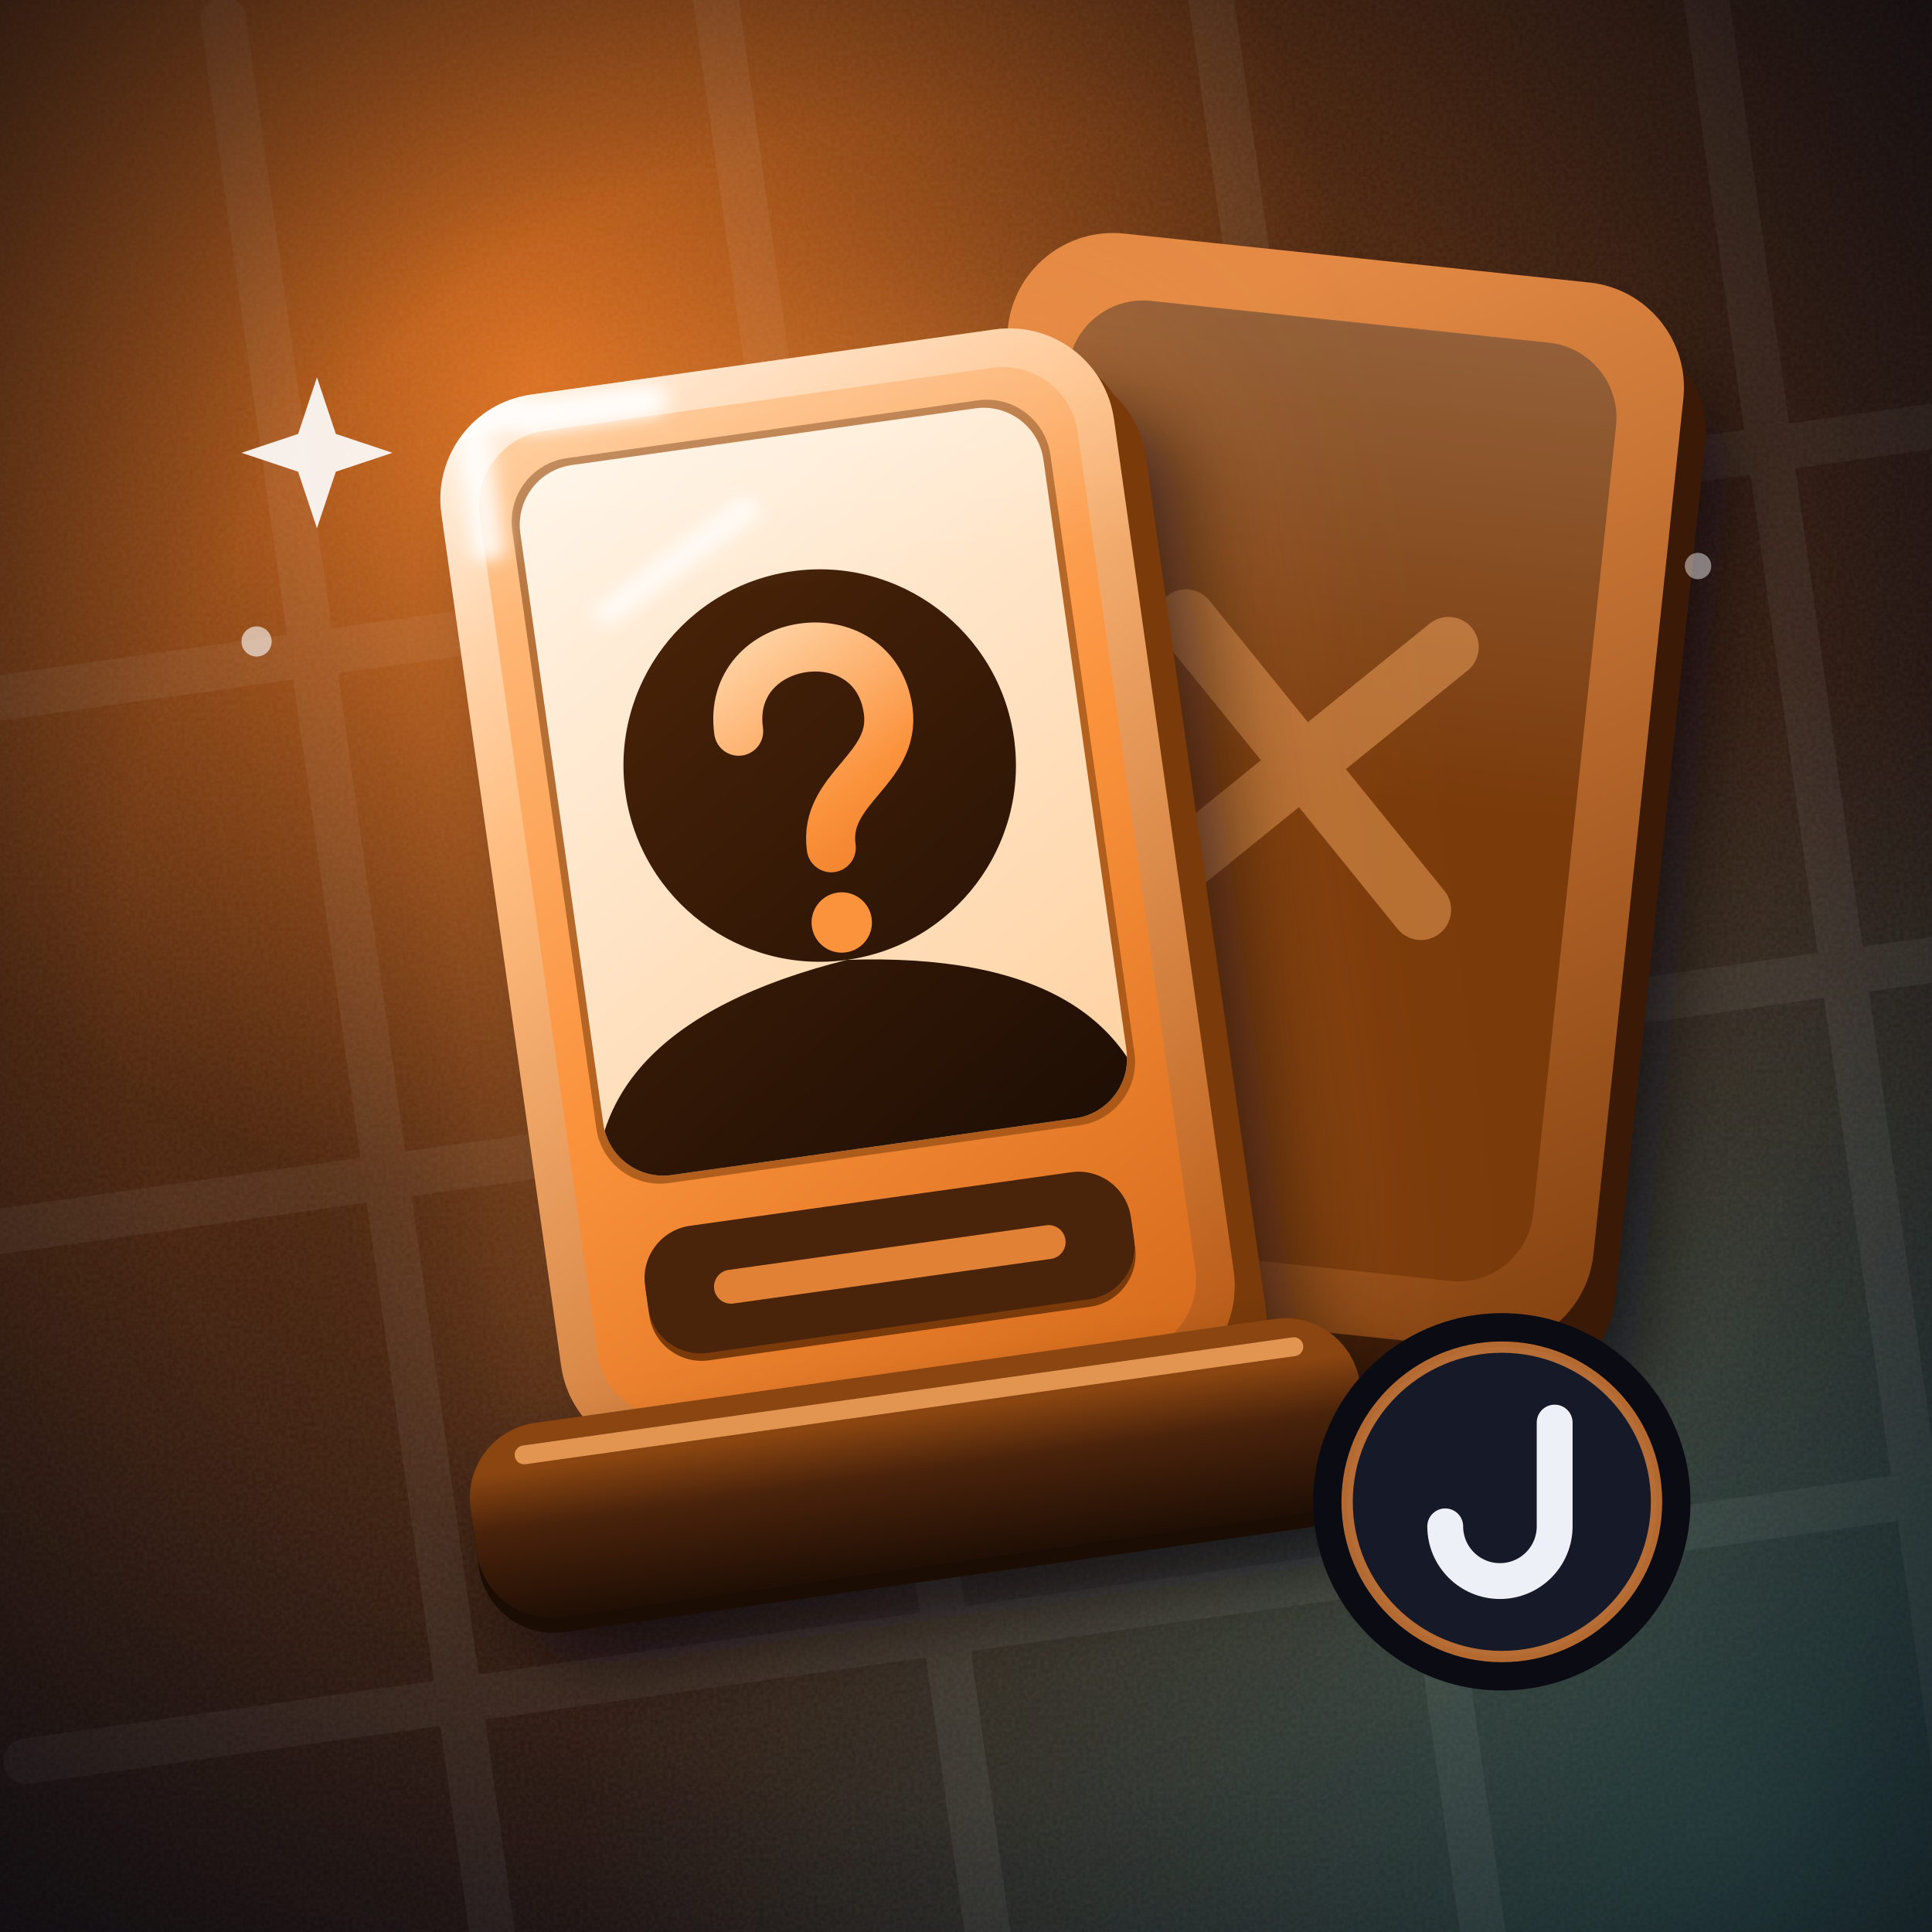
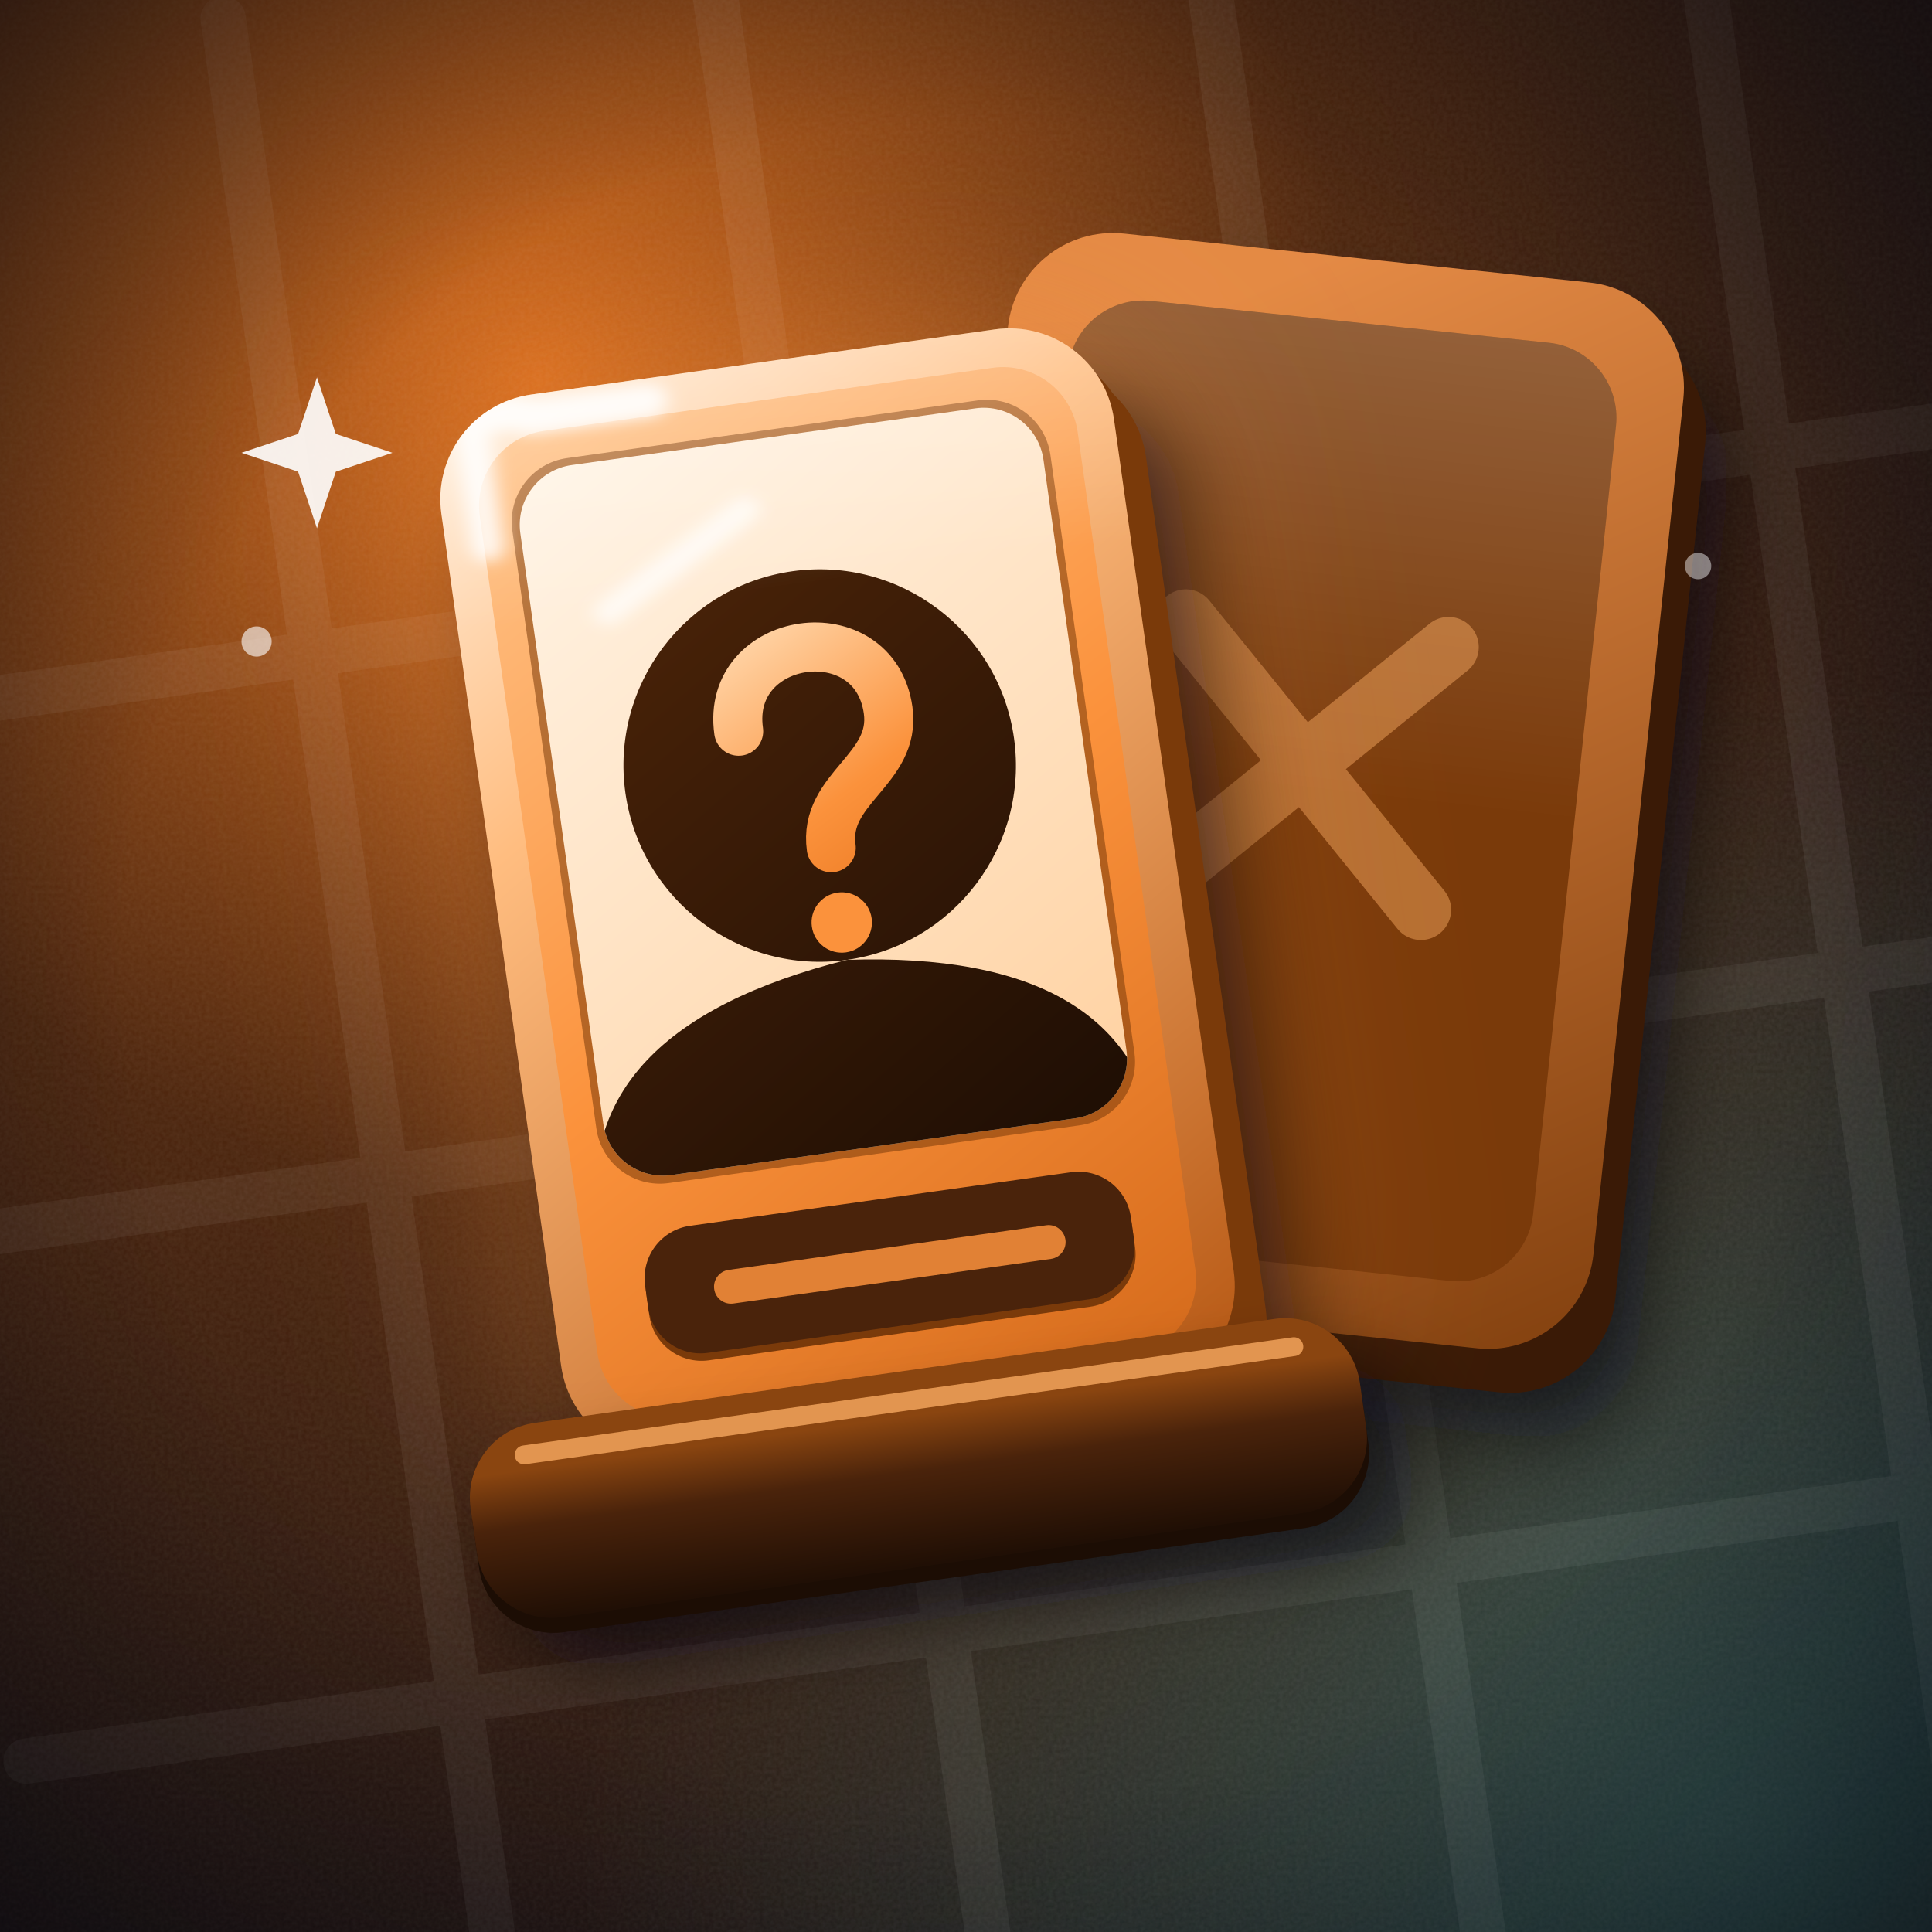
<svg xmlns="http://www.w3.org/2000/svg" viewBox="0 0 512 512" width="512" height="512" role="img" aria-label="Noul Who">
  <defs>
    <radialGradient id="ground" cx="0.28" cy="0.2" r="1">
      <stop offset="0" stop-color="#d4691a" />
      <stop offset="0.42" stop-color="#4a230b" />
      <stop offset="1" stop-color="#0a0b13" />
    </radialGradient>
    <radialGradient id="rim" cx="0.9" cy="0.95" r="0.6">
      <stop offset="0" stop-color="#6fdcc8" stop-opacity="0.3" />
      <stop offset="1" stop-color="#6fdcc8" stop-opacity="0" />
    </radialGradient>
    <radialGradient id="vignette" cx="0.5" cy="0.5" r="0.72">
      <stop offset="0.6" stop-color="#05060c" stop-opacity="0" />
      <stop offset="1" stop-color="#05060c" stop-opacity="0.6" />
    </radialGradient>
    <linearGradient id="c-edge" gradientUnits="userSpaceOnUse" x1="135" y1="90" x2="320" y2="380">
      <stop offset="0" stop-color="#fff0df" />
      <stop offset="0.3" stop-color="#ffbd80" />
      <stop offset="1" stop-color="#b4540f" />
    </linearGradient>
    <linearGradient id="c-face" gradientUnits="userSpaceOnUse" x1="150" y1="100" x2="310" y2="370">
      <stop offset="0" stop-color="#ffc48a" />
      <stop offset="0.5" stop-color="#fb923c" />
      <stop offset="1" stop-color="#d4691a" />
    </linearGradient>
    <linearGradient id="back-edge" gradientUnits="userSpaceOnUse" x1="200" y1="100" x2="360" y2="380">
      <stop offset="0" stop-color="#e48a45" />
      <stop offset="1" stop-color="#7a3a0a" />
    </linearGradient>
    <linearGradient id="win" gradientUnits="userSpaceOnUse" x1="160" y1="115" x2="290" y2="320">
      <stop offset="0" stop-color="#fff3e4" />
      <stop offset="1" stop-color="#ffcf9c" />
    </linearGradient>
    <linearGradient id="sil" gradientUnits="userSpaceOnUse" x1="170" y1="150" x2="280" y2="320">
      <stop offset="0" stop-color="#4a2308" />
      <stop offset="1" stop-color="#1c0d04" />
    </linearGradient>
    <linearGradient id="q" gradientUnits="userSpaceOnUse" x1="200" y1="170" x2="250" y2="260">
      <stop offset="0" stop-color="#ffd0a0" />
      <stop offset="0.45" stop-color="#fb923c" />
      <stop offset="1" stop-color="#e0670f" />
    </linearGradient>
    <linearGradient id="tray" gradientUnits="userSpaceOnUse" x1="110" y1="372" x2="110" y2="414">
      <stop offset="0" stop-color="#8a4510" />
      <stop offset="0.35" stop-color="#4a230b" />
      <stop offset="1" stop-color="#1c0d04" />
    </linearGradient>
    <linearGradient id="gloss" x1="0" y1="0" x2="0" y2="1">
      <stop offset="0" stop-color="#ffffff" stop-opacity="0.55" />
      <stop offset="0.5" stop-color="#ffffff" stop-opacity="0" />
    </linearGradient>
    <filter id="blur-xl" x="-50%" y="-50%" width="200%" height="200%">
      <feGaussianBlur stdDeviation="30" />
    </filter>
    <filter id="blur-m" x="-50%" y="-50%" width="200%" height="200%">
      <feGaussianBlur stdDeviation="11" />
    </filter>
    <filter id="blur-s" x="-50%" y="-50%" width="200%" height="200%">
      <feGaussianBlur stdDeviation="2.2" />
    </filter>
    <filter id="grain" x="0" y="0" width="100%" height="100%">
      <feTurbulence type="fractalNoise" baseFrequency="0.9" numOctaves="2" seed="7" />
      <feColorMatrix values="0 0 0 0 1  0 0 0 0 1  0 0 0 0 1  0 0 0 0.07 0" />
    </filter>
    <rect id="card" x="135" y="90" width="180" height="284" rx="28" />
    <clipPath id="win-clip">
      <rect x="155" y="110" width="140" height="190" rx="16" />
    </clipPath>
    <mask id="card-mask">
      <use href="#card" fill="#fff" />
    </mask>
  </defs>
  <rect width="512" height="512" fill="url(#ground)" />
  <rect width="512" height="512" fill="url(#rim)" />
  <g fill="none" stroke="#ffffff" stroke-opacity="0.055" stroke-width="12" stroke-linecap="round" transform="rotate(-8 256 256)">
    <path d="M96 -20V532M226 -20V532M356 -20V532M486 -20V532M-20 150H532M-20 290H532M-20 430H532" />
  </g>
  <rect width="512" height="512" filter="url(#grain)" />
  <rect width="512" height="512" fill="url(#vignette)" />
  <g transform="rotate(-8 256 256)">
    <g transform="rotate(14 330 374) translate(88 -10)">
      <use href="#card" fill="#04050a" opacity="0.6" transform="translate(14 22)" filter="url(#blur-m)" />
      <use href="#card" fill="#3a1a06" transform="translate(7 11)" />
      <use href="#card" fill="url(#back-edge)" />
      <rect x="152" y="107" width="146" height="250" rx="20" fill="#7a3a0a" />
      <rect x="152" y="107" width="146" height="250" rx="20" fill="url(#gloss)" opacity="0.35" />
      <path d="M190 190L260 260M260 190L190 260" fill="none" stroke="#ffb066" stroke-opacity="0.45" stroke-width="16" stroke-linecap="round" />
    </g>
    <use href="#card" fill="#fb923c" opacity="0.42" filter="url(#blur-xl)" />
    <use href="#card" fill="#04050a" opacity="0.62" transform="translate(14 22)" filter="url(#blur-m)" />
    <use href="#card" fill="#7a3a0a" transform="translate(7 11)" />
    <use href="#card" fill="#7a3a0a" transform="translate(3.5 5.5)" />
    <use href="#card" fill="url(#c-edge)" />
    <rect x="145" y="100" width="160" height="264" rx="20" fill="url(#c-face)" />
    <rect x="153" y="108" width="144" height="194" rx="17" fill="#7a3a0a" opacity="0.55" />
    <rect x="155" y="110" width="140" height="190" rx="16" fill="url(#win)" />
    <g clip-path="url(#win-clip)">
      <path d="M150 310Q150 258 225 250Q300 258 300 310Z" fill="url(#sil)" />
      <circle cx="225" cy="198" r="52" fill="url(#sil)" />
      <path d="M205 186C205 160 245 160 245 186C245 202 225 204 225 220" fill="none" stroke="url(#q)" stroke-width="13" stroke-linecap="round" />
      <circle cx="225" cy="240" r="8" fill="#fb923c" />
      <path d="M175 150L215 128" fill="none" stroke="#ffffff" stroke-opacity="0.7" stroke-width="7" stroke-linecap="round" filter="url(#blur-s)" />
    </g>
    <rect x="160" y="316" width="130" height="34" rx="14" fill="#7a3a0a" />
    <rect x="160" y="314" width="130" height="34" rx="14" fill="#4a230b" />
    <rect x="178" y="327" width="94" height="9" rx="4.5" fill="#fb923c" opacity="0.85" />
    <g mask="url(#card-mask)">
      <rect x="120" y="85" width="210" height="130" fill="url(#gloss)" opacity="0.45" />
      <path d="M150 128V96A16 16 0 0 1 166 96H198" fill="none" stroke="#ffffff" stroke-opacity="0.85" stroke-width="9" stroke-linecap="round" filter="url(#blur-s)" transform="translate(-4 0)" />
    </g>
    <rect x="106" y="360" width="238" height="52" rx="20" fill="#04050a" opacity="0.6" transform="translate(10 14)" filter="url(#blur-m)" />
    <rect x="106" y="364" width="238" height="52" rx="20" fill="#1c0d04" />
    <rect x="106" y="360" width="238" height="52" rx="20" fill="url(#tray)" />
    <path d="M122 368H328" fill="none" stroke="#ffb066" stroke-opacity="0.75" stroke-width="5" stroke-linecap="round" />
  </g>
  <g fill="#ffffff">
    <path d="M84 100l5 15 15 5-15 5-5 15-5-15-15-5 15-5z" opacity="0.9" />
    <circle cx="68" cy="170" r="4" opacity="0.6" />
    <circle cx="450" cy="150" r="3.5" opacity="0.45" />
  </g>
-   <g transform="translate(398 398)">
-     <circle r="50" fill="#0a0b13" />
-     <circle r="41" fill="#161927" />
-     <circle r="41" fill="none" stroke="#fb923c" stroke-opacity="0.7" stroke-width="3" />
-     <path d="M7 -22V5.5a14.5 14.5 0 0 1-29 0" fill="none" stroke="#eef0f7" stroke-width="9.5" stroke-linecap="round" transform="translate(7 1)" />
-   </g>
</svg>
